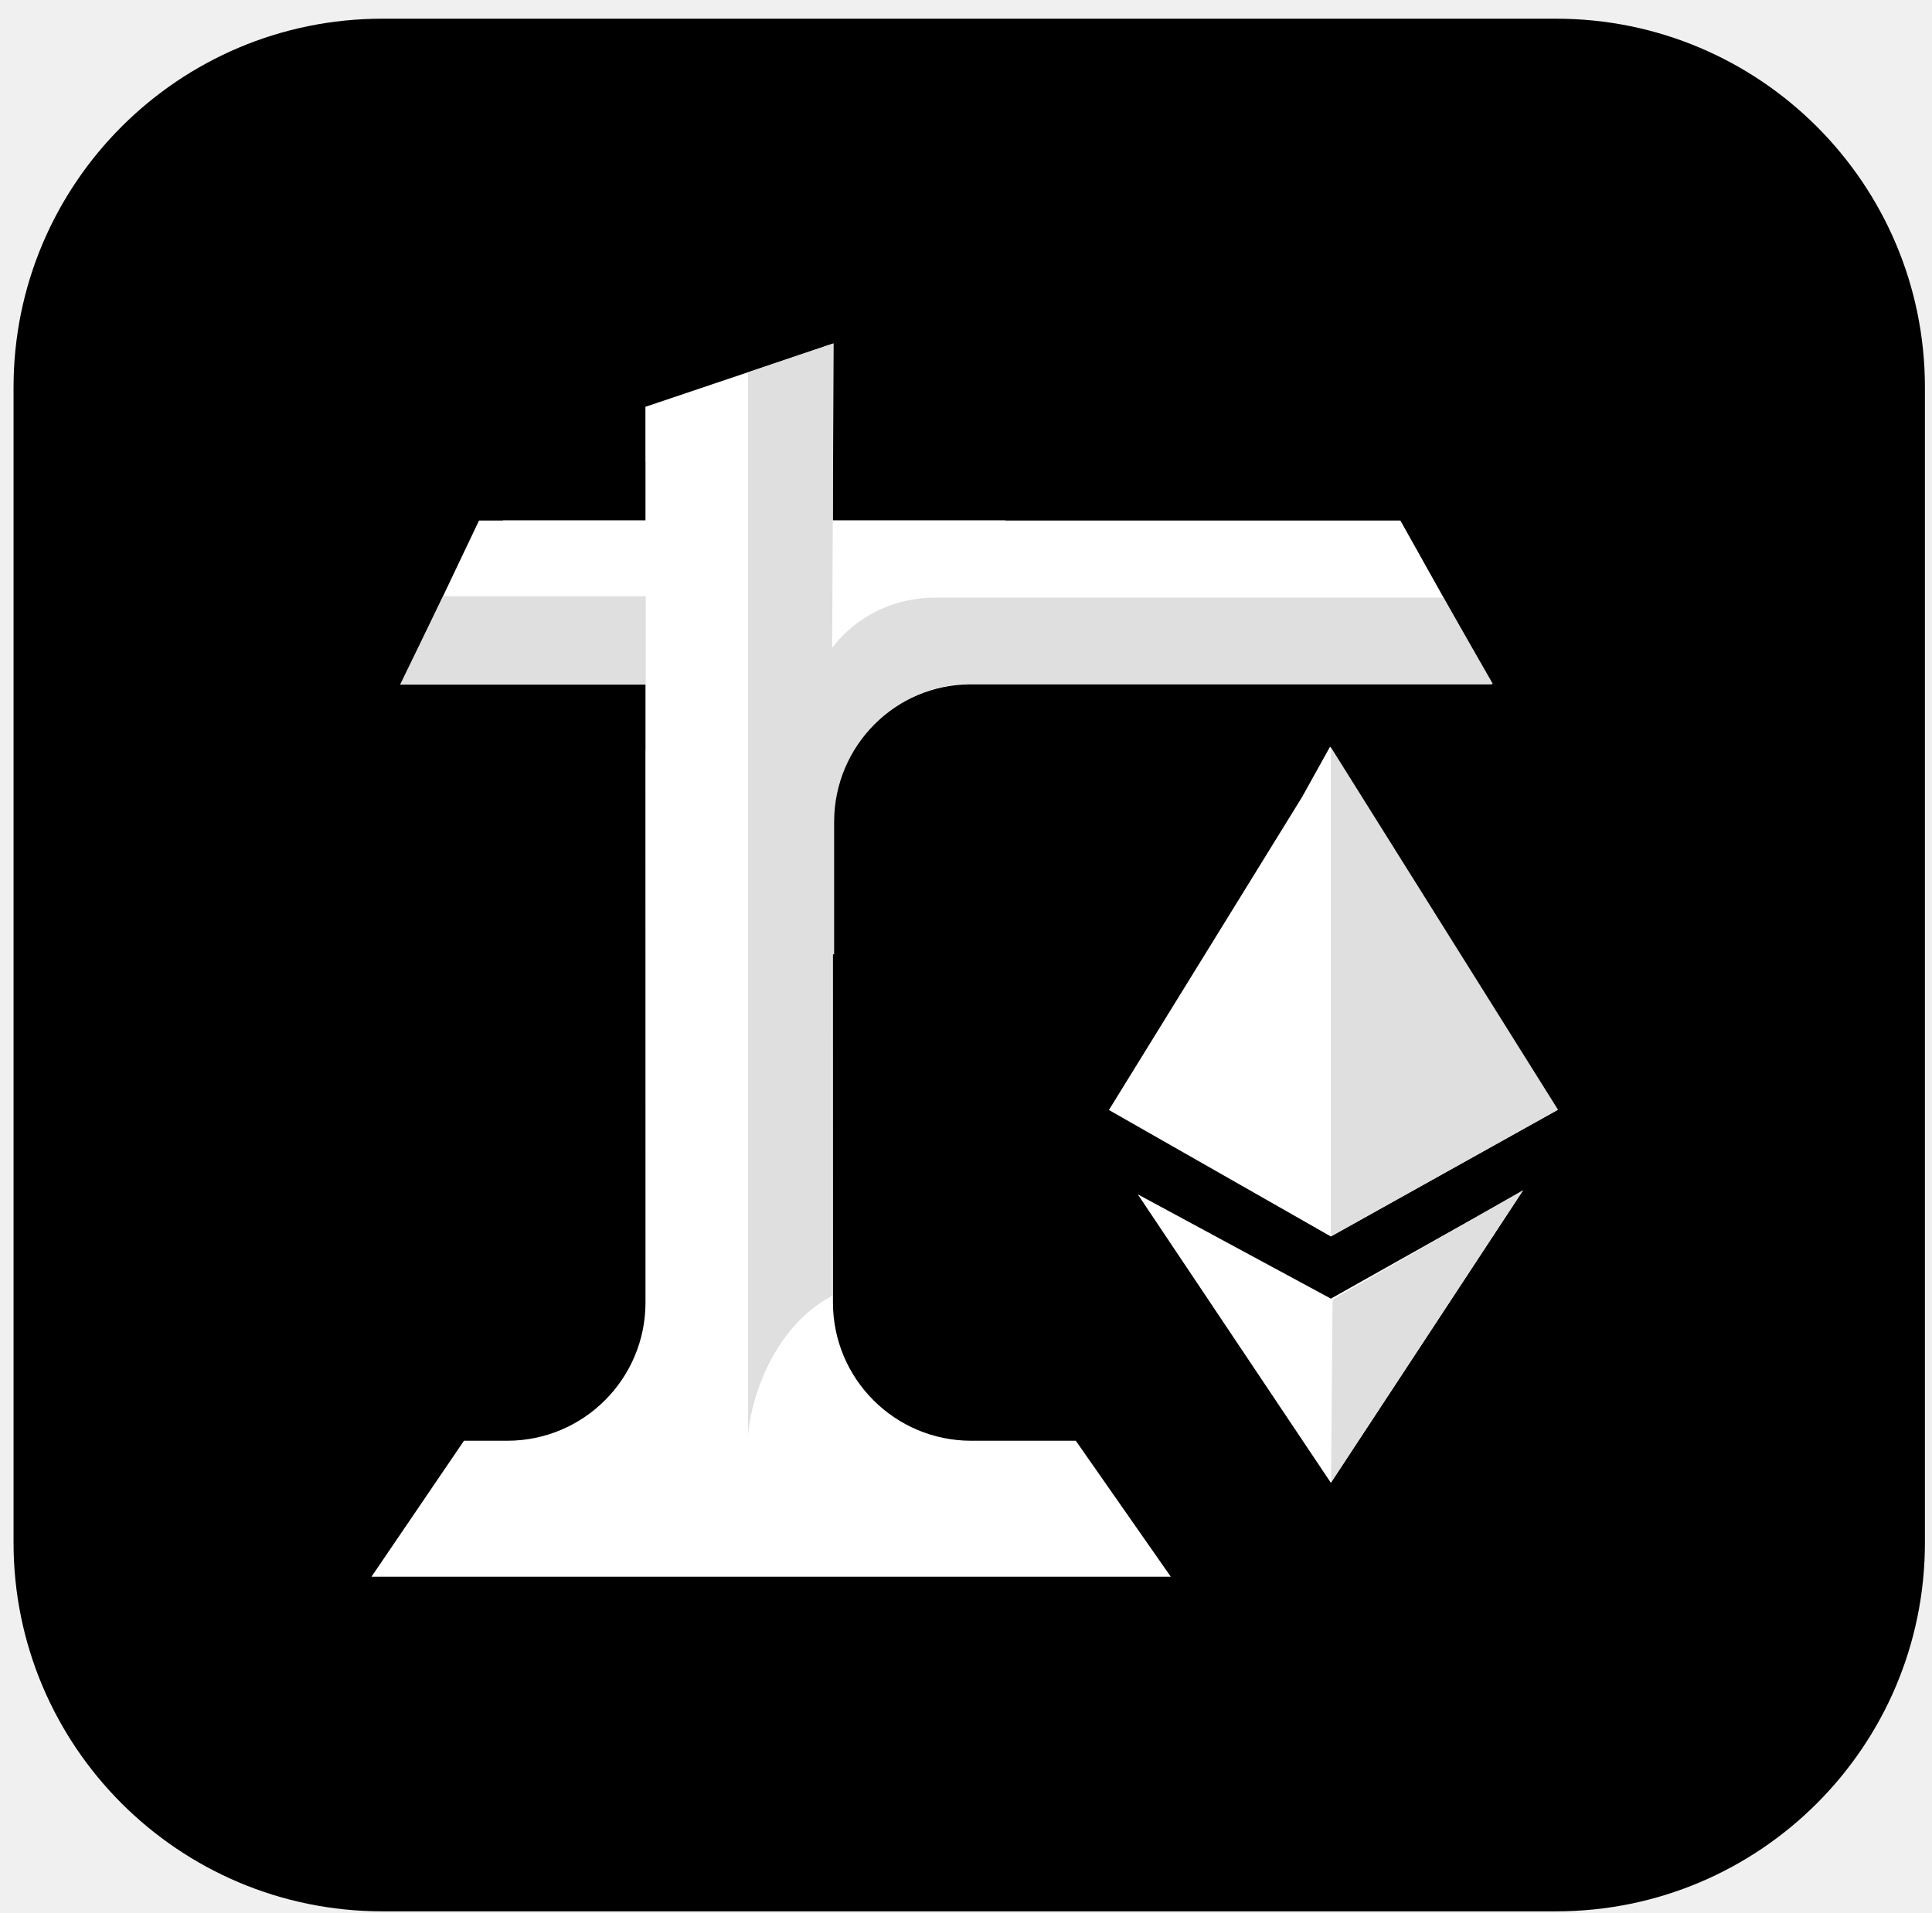
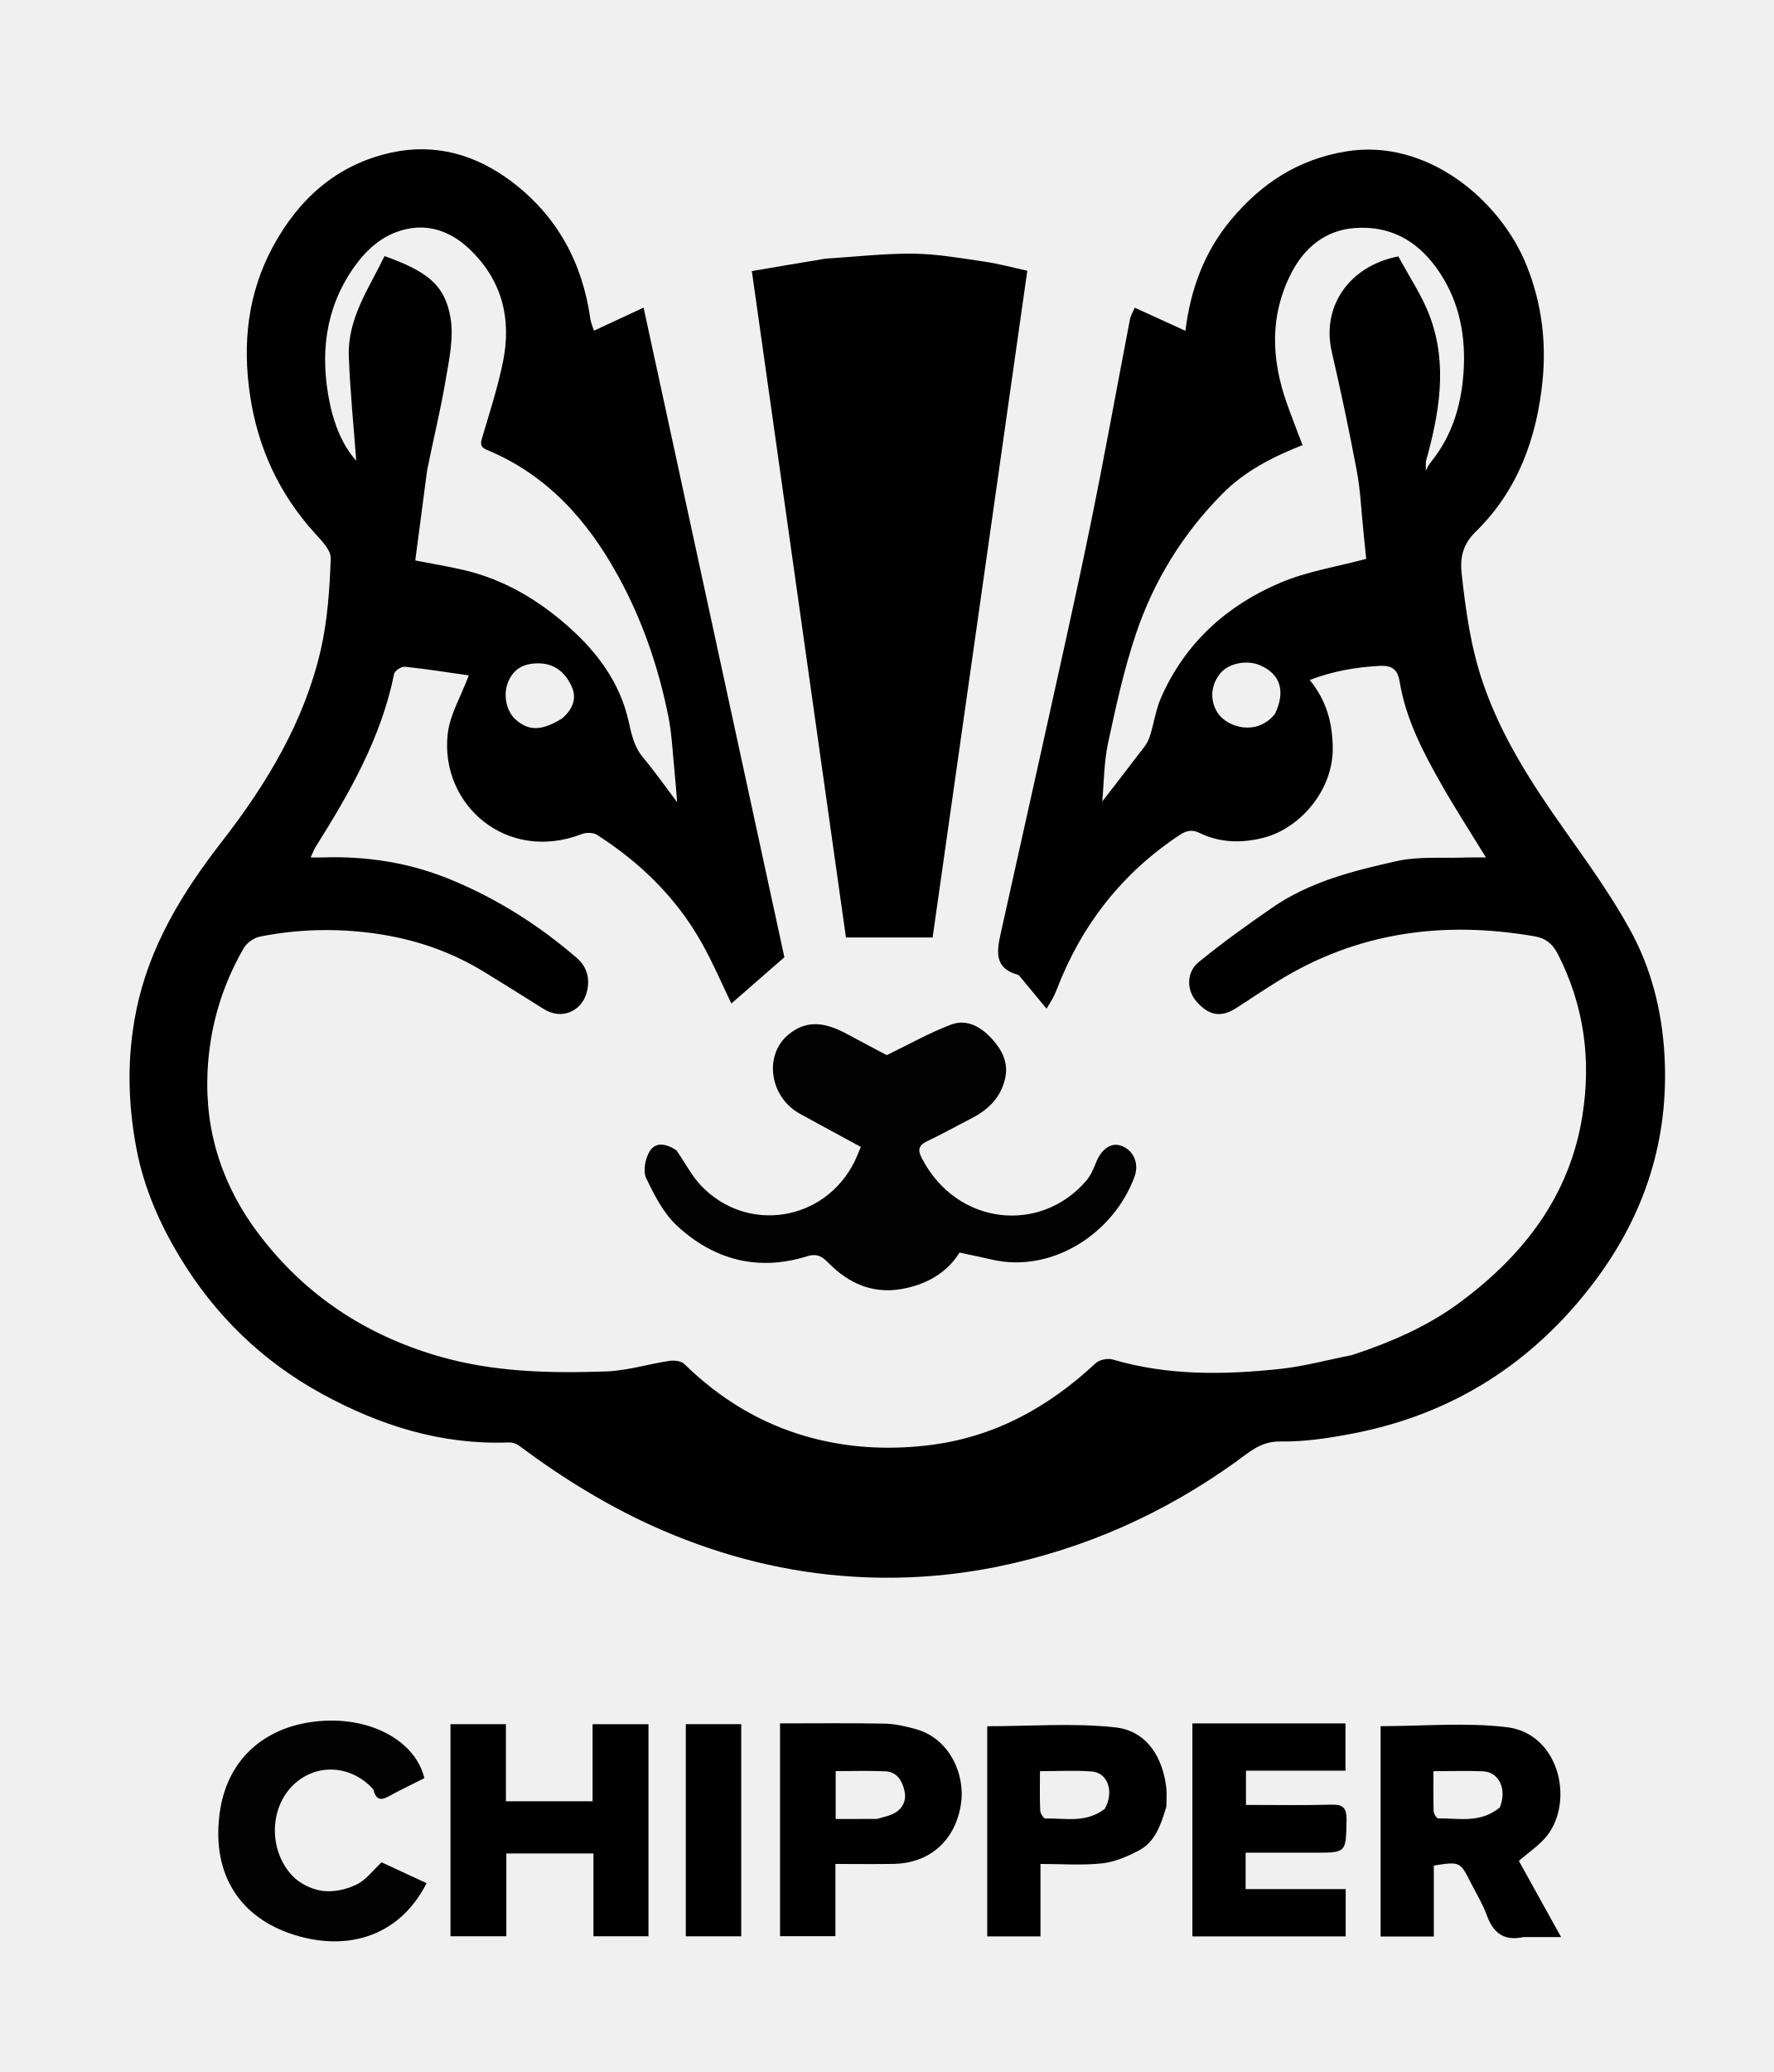
- <svg xmlns="http://www.w3.org/2000/svg" width="103" height="102" viewBox="0 0 103 102" fill="none">
-   <rect x="0.722" y="0.997" width="101.901" height="100.925" rx="19.661" fill="black" />
-   <path d="M69.415 42.505L70.912 39.812L72.544 42.505L83.024 59.191L70.953 65.936L59.119 59.191L69.415 42.505Z" fill="white" />
-   <path d="M70.953 69.25L60.658 63.688L70.953 79.072L81.184 63.498L70.953 69.25Z" fill="white" />
-   <path d="M70.953 65.926V41.853V39.85L83.063 59.178L70.953 65.926Z" fill="#DFDFDF" />
-   <path d="M70.962 79.05L71.041 69.297L81.206 63.463L70.962 79.05Z" fill="#DFDFDF" />
-   <path d="M34.409 21.693V24.613H34.413L34.412 27.747H26.809L26.809 27.757H25.538L21.384 36.491H34.413V39.972H34.409L34.413 69.455C34.413 73.527 31.113 76.828 27.041 76.828H24.735L19.806 84.077H62.417L57.354 76.828H51.779C47.708 76.828 44.407 73.527 44.407 69.455L44.402 43.665C44.507 39.708 47.73 36.527 51.705 36.491H79.548L74.658 27.757H53.602L53.602 27.747L44.399 27.747L44.399 24.613H44.402V18.325L34.409 21.693Z" fill="white" />
-   <path d="M39.882 19.852V76.55C39.973 74.964 41.047 70.855 44.365 69.103V50.867L44.47 50.9V43.831C44.47 39.759 47.771 36.458 51.843 36.458H79.581L76.951 31.866H49.908C46.129 31.866 44.365 34.556 44.365 34.556L44.444 18.307L39.882 19.852Z" fill="#DFDFDF" />
-   <path d="M23.622 31.793L21.329 36.508H34.425V31.793H23.622Z" fill="#DFDFDF" />
+ <svg xmlns="http://www.w3.org/2000/svg" width="100%" height="100%" viewBox="0 0 631 737" version="1.1" xml:space="preserve" style="fill-rule:evenodd;clip-rule:evenodd;stroke-linejoin:round;stroke-miterlimit:2;">
+   <path d="M480.956,482.015C495.035,477.393 508.185,471.657 519.801,462.986C542.18,446.28 558.403,425.401 562.967,397.043C566.196,376.979 563.635,357.784 554.32,339.461C552.346,335.577 549.839,333.714 546.112,333.066C513.569,327.406 482.705,331.493 454.274,349.232C449.478,352.225 444.776,355.371 440.031,358.447C434.449,362.064 430.123,361.364 425.588,356.109C422.197,352.178 422.036,345.856 426.463,342.234C434.87,335.357 443.737,329.009 452.68,322.828C465.982,313.634 481.486,309.732 496.896,306.299C504.833,304.532 513.344,305.331 521.597,305.01C523.683,304.929 525.775,304.998 528.686,304.998C523.192,296.035 517.935,287.922 513.149,279.539C506.489,267.871 500.21,255.993 497.982,242.481C497.35,238.649 495.751,236.631 491.138,236.85C482.589,237.256 474.389,238.664 465.983,241.863C471.904,249.137 474.031,256.9 474.179,265.811C474.432,281.074 462.507,294.629 449.674,297.951C441.912,299.96 434.138,299.868 426.74,296.246C424.185,294.995 422.148,295.391 419.757,296.97C399.167,310.567 384.768,329.033 375.966,351.986C375.562,353.038 375.068,354.058 374.562,355.067C374.221,355.749 373.786,356.384 372.353,358.776C369.014,354.742 366.114,351.232 363.202,347.732C362.884,347.35 362.548,346.823 362.127,346.71C353.489,344.391 354.709,338.044 356.094,331.766C360.979,309.626 365.989,287.514 370.866,265.372C376.614,239.28 382.524,213.219 387.897,187.048C392.921,162.577 397.324,137.979 402.052,113.447C402.285,112.236 403.011,111.121 403.731,109.442C409.761,112.193 415.585,114.85 421.752,117.663C423.562,103.047 428.404,89.643 437.987,78.17C448.8,65.223 461.86,56.668 478.944,53.853C507.567,49.138 533.776,71.013 543.176,94.496C548.535,107.881 550.204,121.581 548.813,135.481C546.786,155.74 540.008,174.511 525.098,189.055C520.353,193.683 519.425,198.398 520.044,204.065C521.477,217.188 523.288,230.21 527.595,242.833C534.171,262.108 545.067,278.85 556.695,295.302C564.836,306.822 573.15,318.345 579.927,330.669C587.435,344.323 591.272,359.249 592.19,375.136C593.936,405.345 585.158,432.149 567.261,455.904C545.581,484.682 516.902,503.077 481.296,509.901C472.815,511.526 464.097,512.881 455.518,512.727C448.473,512.6 444.281,516.694 439.525,520.099C414.074,538.318 386.21,550.798 355.483,557.135C338.369,560.664 321.111,561.875 303.832,560.832C280.248,559.408 257.508,553.737 235.733,544.341C217.376,536.42 200.507,526.051 184.532,514.119C183.589,513.416 182.144,513.018 180.956,513.065C157.083,513.995 135.175,507.053 114.578,495.801C93.39,484.225 76.509,467.872 63.989,447.146C56.772,435.198 51.223,422.54 48.586,408.776C45.463,392.481 45.119,376.256 48.411,359.787C53.045,336.608 64.848,317.498 79.074,299.177C94.9,278.796 108.216,256.73 114.103,231.243C116.55,220.645 117.266,209.551 117.679,198.642C117.792,195.656 114.313,192.201 111.878,189.508C99.206,175.487 91.717,159.153 88.947,140.501C86.205,122.042 88.17,104.278 97.092,87.755C106.296,70.708 119.884,58.519 139.182,54.285C154.796,50.86 169.214,54.968 181.841,64.445C198.13,76.671 207.203,93.295 210.035,113.408C210.233,114.82 210.87,116.17 211.326,117.624C217.169,114.911 223.102,112.156 228.983,109.425C245.911,187.512 262.691,264.915 279.074,340.485C271.912,346.732 265.877,351.994 260.212,356.936C256.928,350.169 253.653,342.436 249.551,335.171C240.549,319.227 227.755,306.772 212.404,296.95C211.067,296.095 208.585,296.055 207.032,296.659C180.318,307.042 156.518,286.268 159.275,261.131C160.032,254.235 164.011,247.692 166.793,240.231C159.874,239.249 151.975,237.994 144.031,237.145C142.821,237.015 140.454,238.579 140.23,239.684C135.642,262.376 124.4,282.003 112.286,301.252C111.692,302.195 111.325,303.28 110.53,304.995C112.197,304.995 113.418,305.031 114.635,304.989C130.486,304.444 145.769,306.826 160.527,312.935C176.999,319.754 191.79,329.134 205.226,340.747C209.351,344.312 210.06,349.154 208.473,353.876C206.674,359.226 200.197,363.186 193.301,358.808C186.343,354.392 179.333,350.059 172.311,345.744C160.133,338.263 146.918,333.857 132.746,331.949C119.23,330.13 105.82,330.501 92.503,333.142C90.351,333.569 87.804,335.357 86.714,337.25C78.91,350.801 74.6,365.294 73.844,381.121C72.799,403.009 79.382,422.338 92.36,439.335C108.525,460.504 129.631,474.611 155.495,482.24C175.324,488.089 195.353,488.491 215.547,487.819C223.118,487.567 230.606,485.188 238.173,484.056C239.879,483.801 242.361,484.086 243.466,485.165C256.048,497.462 270.577,506.385 287.553,511.112C301.343,514.952 315.283,515.775 329.604,514.16C353.285,511.489 372.74,500.818 389.849,484.864C391.17,483.632 394.121,483.049 395.899,483.573C415.606,489.389 435.66,489.039 455.73,486.887C464.079,485.992 472.277,483.689 480.956,482.015M509.151,164.283C517.141,154.43 520.294,142.683 520.817,130.468C521.359,117.824 518.695,105.744 510.912,95.079C503.632,85.103 494.042,80.215 481.959,81.12C471.405,81.91 463.962,88.207 459.298,97.389C451.695,112.358 452.337,127.8 457.78,143.281C459.568,148.367 461.564,153.38 463.425,158.324C452.351,162.687 442.718,167.746 434.906,175.636C420.841,189.842 410.51,206.569 404.173,225.406C399.913,238.065 397.027,251.23 394.23,264.319C392.752,271.23 392.779,278.461 392.169,285.087C396.323,279.704 400.674,274.129 404.946,268.495C406.394,266.585 408.116,264.689 408.887,262.497C410.53,257.826 411.079,252.722 413.053,248.224C421.584,228.785 436.415,215.347 455.615,207.236C465.145,203.21 475.686,201.581 486.074,198.786C485.752,195.574 485.389,191.834 485,188.098C484.288,181.255 484.014,174.328 482.745,167.589C480.079,153.423 477.118,139.303 473.85,125.263C470.063,108.997 480.046,94.597 497.516,91.195C501.276,98.251 506.018,105.182 508.827,112.824C515.066,129.796 512.125,146.948 507.29,164.208L507.29,167.433C507.948,166.077 508.278,165.397 509.151,164.283M151.966,167.259C150.548,178.043 149.13,188.828 147.747,199.346C154.069,200.588 159.699,201.51 165.239,202.817C179.463,206.174 191.665,213.483 202.439,223.075C212.573,232.098 220.515,242.809 223.599,256.332C224.656,260.966 225.463,265.409 228.652,269.247C232.952,274.423 236.834,279.946 240.904,285.331C240.608,281.722 240.356,277.904 239.968,274.1C239.302,267.577 239.04,260.963 237.742,254.564C234.237,237.28 228.591,220.732 220.081,205.165C209.152,185.172 194.74,168.939 173.24,160.021C170.659,158.95 170.959,157.64 171.629,155.396C174.256,146.598 177.08,137.814 178.926,128.839C182.162,113.105 178.492,99.08 166.378,87.993C160.607,82.712 153.46,79.916 145.686,81.279C137.067,82.79 130.746,88.153 125.728,95.365C115.511,110.052 113.884,126.336 117.269,143.148C118.844,150.968 121.999,158.687 126.747,163.87C125.875,152.069 124.571,139.404 124.102,126.709C123.607,113.312 131.304,102.517 136.809,91.08C151.412,96.324 158.341,101.006 160.31,113.179C161.492,120.485 159.696,128.424 158.421,135.94C156.689,146.151 154.176,156.229 151.966,167.259M453.626,253.912C457.503,245.807 455.516,239.592 448.075,236.543C443.507,234.671 437.23,235.936 434.335,239.312C430.761,243.48 430.305,249.06 433.218,253.548C436.599,258.756 447.197,261.991 453.626,253.912M199.973,255.556C203.667,252.379 205.485,248.496 203.245,243.854C200.814,238.819 196.922,235.751 190.867,235.958C185.939,236.127 182.56,238.11 180.713,242.762C178.982,247.12 180.092,252.911 183.408,255.892C188.018,260.036 192.682,260.087 199.973,255.556Z" style="fill:rgb(1,1,1);fill-rule:nonzero;" />
+   <path d="M293.833,91.983C304.509,91.336 314.733,90.107 324.941,90.227C333.404,90.327 341.876,91.836 350.293,93.068C355.507,93.831 360.627,95.243 365.499,96.3C354.196,175.879 342.982,254.826 331.813,333.457L300.978,333.457C289.911,255.097 278.795,176.391 267.502,96.427C275.728,95.015 284.551,93.5 293.833,91.983Z" style="fill:rgb(1,1,1);fill-rule:nonzero;" />
+   <path d="M240.633,409.133C243.759,413.554 246.073,418.229 249.519,421.82C265.856,438.844 293.31,434.471 303.922,413.382C304.779,411.678 305.443,409.876 306.272,407.945C298.929,403.957 291.741,400.11 284.607,396.167C273.88,390.237 271.673,375.591 280.319,368.166C287.239,362.223 294.253,363.967 301.343,367.79C306.315,370.47 311.32,373.09 315.5,375.307C323.363,371.505 330.675,367.341 338.454,364.42C343.943,362.36 349.013,365.237 352.837,369.424C356.565,373.506 359.004,378.117 357.505,384.058C355.816,390.752 351.375,394.864 345.518,397.86C340.329,400.515 335.24,403.377 329.973,405.862C326.934,407.295 326.37,408.852 327.927,411.878C340.398,436.112 370.367,438.959 386.581,419.848C388.095,418.064 389.076,415.736 389.952,413.521C391.874,408.66 395.358,406.232 398.948,407.55C403.26,409.134 405.391,413.769 403.652,418.519C396.218,438.814 374.2,453.002 352.843,448.017C349.256,447.18 345.643,446.45 341.393,445.529C336.939,452.757 329.445,457.046 320.507,458.541C310.455,460.221 302,456.498 294.963,449.411C292.701,447.133 290.949,445.659 287.081,446.868C269.682,452.305 253.966,448.133 240.872,435.995C236.053,431.528 232.779,425.074 229.883,419.009C228.714,416.559 229.563,412.208 231.065,409.643C233.201,405.997 237.025,406.771 240.633,409.133Z" style="fill:rgb(2,2,2);fill-rule:nonzero;" />
+   <path d="M542.065,689.002C534.703,690.584 531.149,687.208 528.916,681.066C527.497,677.16 525.255,673.551 523.364,669.818C519.466,662.122 519.461,662.125 510.136,663.56L510.136,688.8L491.197,688.8L491.197,613.986C506.283,613.986 521.323,612.605 535.999,614.332C554.719,616.534 560.105,640.407 550.524,652.807C547.852,656.266 543.952,658.776 540.394,661.917C545.09,670.385 550.062,679.348 555.415,689.002C550.716,689.002 546.633,689.002 542.065,689.002M533.604,642.914C536.215,636.56 533.468,630.328 527.693,630.06C521.936,629.794 516.157,630.002 510.002,630.002C510.002,635.013 509.911,639.627 510.08,644.231C510.113,645.144 511.154,646.803 511.71,646.794C518.951,646.679 526.57,648.67 533.604,642.914Z" style="fill:rgb(1,1,1);fill-rule:nonzero;" />
+   <path d="M180,613.287L180,640.711L210.831,640.711L210.831,613.292L230.719,613.292L230.719,688.72L211.141,688.72L211.141,659.274L180.149,659.274L180.149,688.72L160.27,688.72L160.27,613.287L180,613.287Z" style="fill-rule:nonzero;" />
+   <path d="M424.239,613L478.7,613L478.7,629.825L443.301,629.825L443.301,642.003C453.278,642.003 463.369,642.205 473.445,641.908C477.767,641.78 479.177,642.941 479.087,647.438C478.858,658.995 479.085,659 467.725,659C459.61,659 451.494,659 443.182,659L443.182,671.945L478.78,671.945L478.78,688.772L424.239,688.772L424.239,613Z" style="fill:rgb(1,1,1);fill-rule:nonzero;" />
+   <path d="M277.523,638L277.523,612.998C290.264,612.998 302.512,612.85 314.753,613.088C318.428,613.159 322.155,614.034 325.732,615.005C337.86,618.3 343.607,631.219 341.858,641.95C339.672,655.374 330.068,662.759 318.053,662.979C311.246,663.104 304.434,663.001 297.232,663.001L297.232,688.686L277.523,688.686C277.523,671.985 277.523,655.242 277.523,638M311.971,646.994C313.684,646.489 315.447,646.109 317.101,645.454C320.811,643.983 322.589,640.851 321.852,637.226C321.158,633.817 319.35,630.249 315.098,630.052C309.172,629.777 303.223,629.982 297.326,629.982L297.326,647.002C302.123,647.002 306.594,647.002 311.971,646.994Z" style="fill:rgb(1,1,1);fill-rule:nonzero;" />
+   <path d="M414.99,642.523C413.065,648.977 411.078,655.152 405.07,658.272C401.014,660.378 396.519,662.328 392.056,662.802C385.008,663.55 377.822,663.001 370.19,663.001L370.19,688.765L351.239,688.765L351.239,614.014C366.428,614.014 381.728,612.791 396.723,614.404C408.531,615.674 413.89,625.893 414.97,636.094C415.18,638.068 414.997,640.084 414.99,642.523M393.038,643.427C396.456,637.486 394.258,630.564 388.463,630.114C382.424,629.646 376.32,630.01 370.002,630.01C370.002,635.061 369.886,639.527 370.09,643.978C370.137,645.008 371.311,646.879 371.908,646.856C378.849,646.587 386.159,648.652 393.038,643.427Z" style="fill:rgb(1,1,1);fill-rule:nonzero;" />
+   <path d="M132.799,636.44C124.676,627.455 111.936,627.136 103.939,635.311C95.867,643.564 95.61,658.242 104.036,667.22C106.64,669.994 110.956,672.074 114.74,672.576C118.659,673.097 123.263,672.09 126.865,670.32C130.315,668.625 132.863,665.092 135.758,662.413C140.966,664.825 146.368,667.327 151.781,669.835C141.441,690.126 121.449,694.317 102.584,687.508C84.376,680.936 75.045,665.414 78.291,644.006C81.119,625.352 94.638,613.822 113.625,612.189C132.498,610.566 147.958,619.659 150.985,632.487C146.72,634.643 142.363,636.697 138.156,639.023C135.226,640.643 133.674,639.898 132.799,636.44Z" style="fill:rgb(3,3,3);fill-rule:nonzero;" />
+   <path d="M243.998,688.736L243.998,613.275L263.721,613.275L263.721,688.736L243.998,688.736Z" style="fill:rgb(1,1,1);fill-rule:nonzero;" />
</svg>
